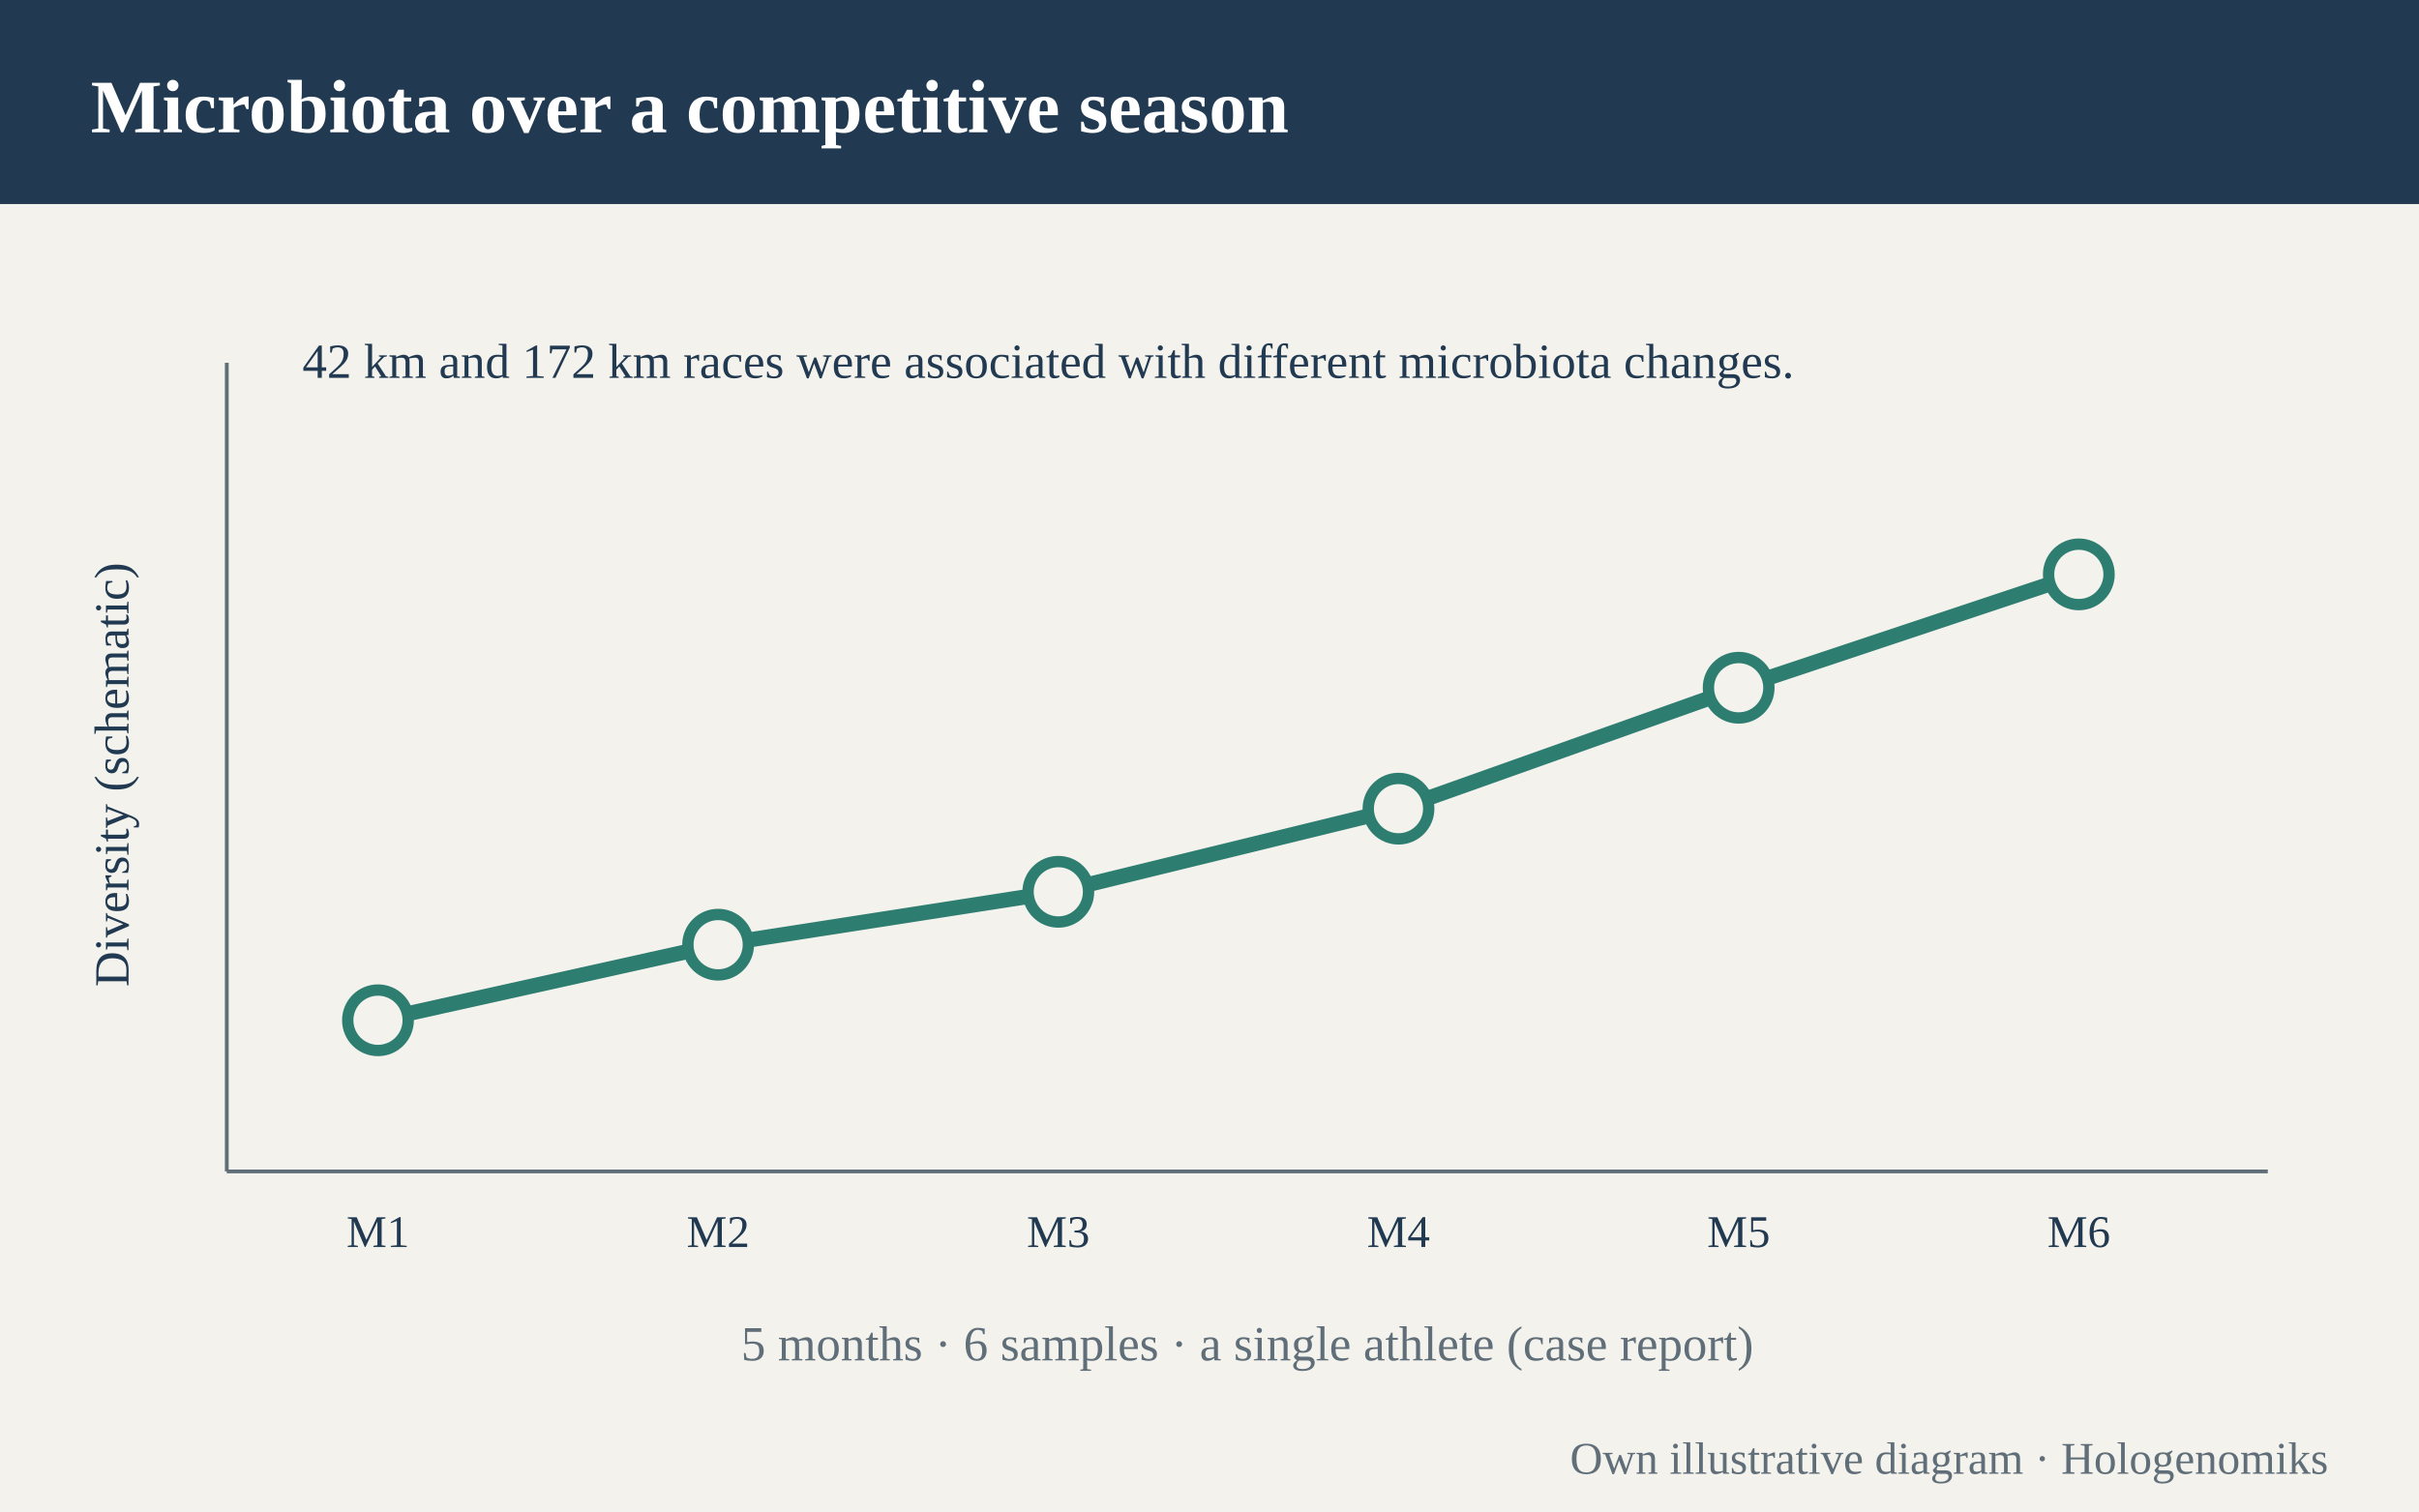
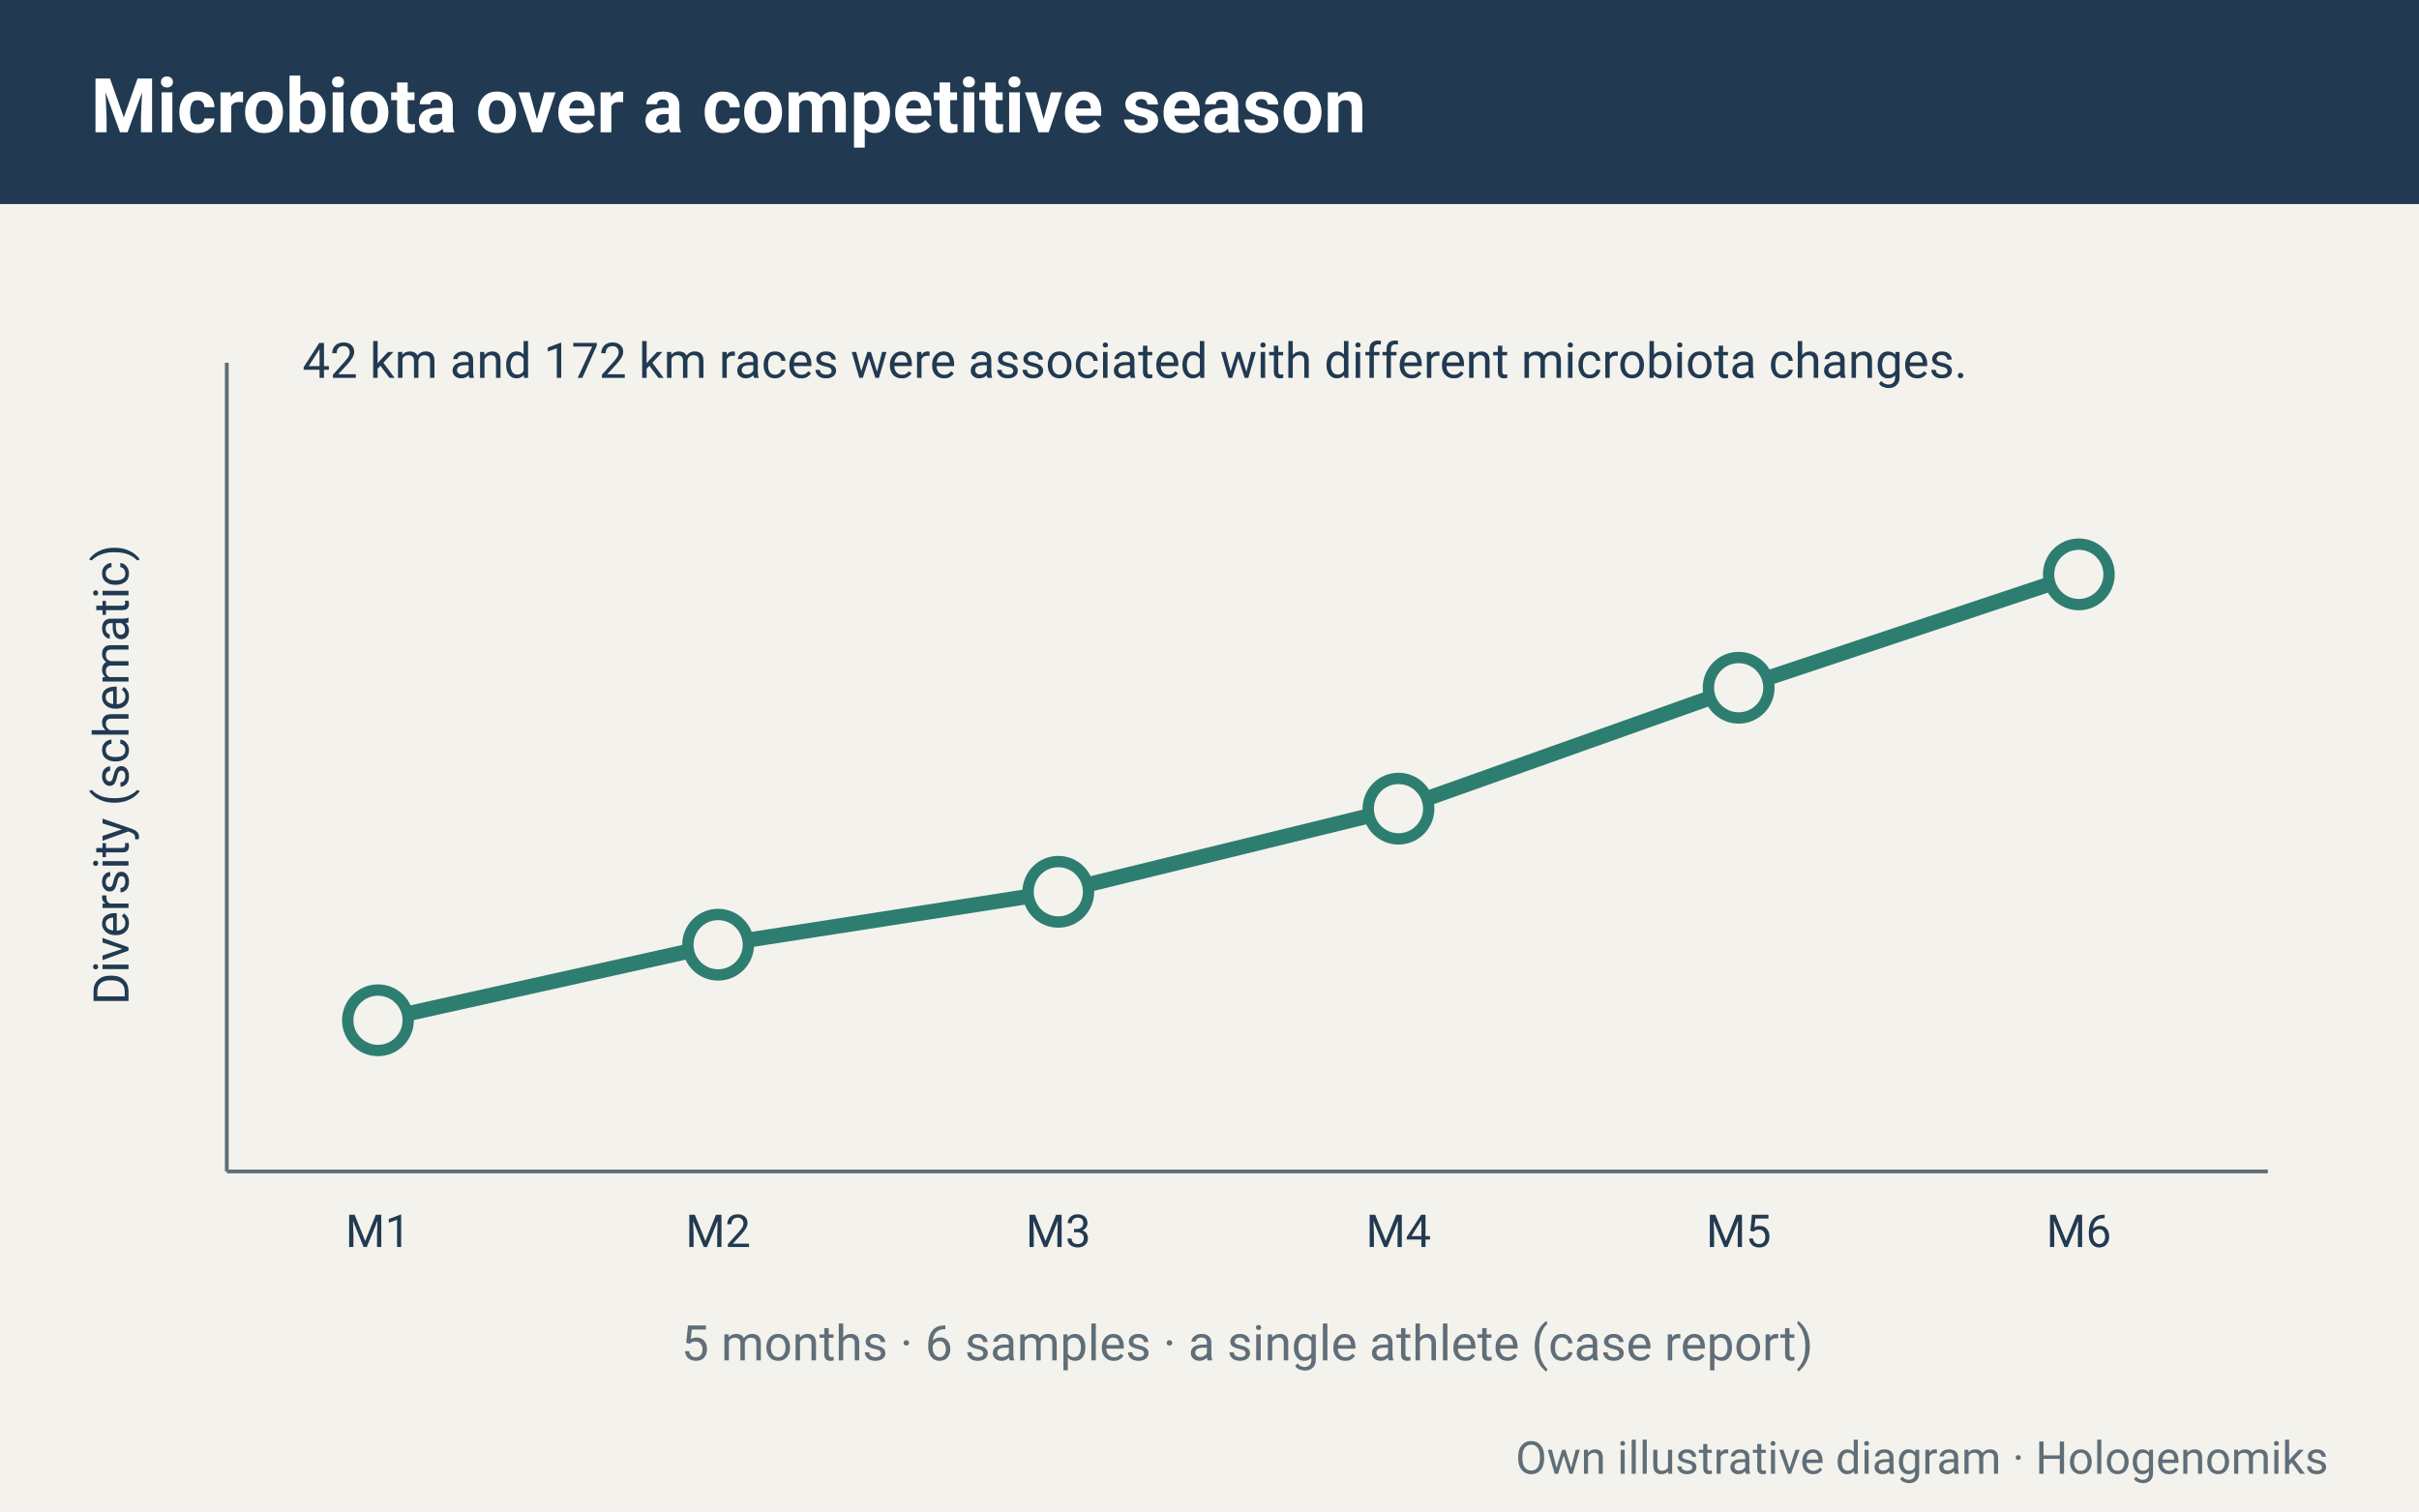
- <svg xmlns="http://www.w3.org/2000/svg" viewBox="0 0 640 400" font-family="Source Sans 3, Segoe UI, Arial, sans-serif" role="img" aria-labelledby="t">
+ <svg xmlns="http://www.w3.org/2000/svg" viewBox="0 0 640 400" font-family="'Source Sans 3', 'Segoe UI', Roboto, Helvetica, Arial, sans-serif" role="img" aria-labelledby="t">
  <rect width="640" height="400" fill="#F4F2EC" />
  <rect width="640" height="54" fill="#213A52" />
  <text x="24" y="35" fill="#fff" font-size="20" font-weight="700">Microbiota over a competitive season</text>
  <defs>
    <marker id="f" viewBox="0 0 10 10" refX="9" refY="5" markerWidth="7" markerHeight="7" orient="auto">
      <path d="M0 0L10 5L0 10z" fill="#213A52" />
    </marker>
  </defs>
  <line x1="60" y1="310" x2="600" y2="310" stroke="#5F6E78" />
  <line x1="60" y1="96" x2="60" y2="310" stroke="#5F6E78" />
  <text x="34" y="205" transform="rotate(-90 34 205)" text-anchor="middle" font-size="13" fill="#213A52">Diversity (schematic)</text>
  <polyline points="100,270 190,250 280,236 370,214 460,182 550,152" fill="none" stroke="#2E7D71" stroke-width="4" />
  <circle cx="100" cy="270" r="8" fill="#F4F2EC" stroke="#2E7D71" stroke-width="3" />
  <text x="100" y="330" font-size="12" font-weight="400" fill="#213A52" text-anchor="middle">M1</text>
  <circle cx="190" cy="250" r="8" fill="#F4F2EC" stroke="#2E7D71" stroke-width="3" />
  <text x="190" y="330" font-size="12" font-weight="400" fill="#213A52" text-anchor="middle">M2</text>
  <circle cx="280" cy="236" r="8" fill="#F4F2EC" stroke="#2E7D71" stroke-width="3" />
  <text x="280" y="330" font-size="12" font-weight="400" fill="#213A52" text-anchor="middle">M3</text>
  <circle cx="370" cy="214" r="8" fill="#F4F2EC" stroke="#2E7D71" stroke-width="3" />
  <text x="370" y="330" font-size="12" font-weight="400" fill="#213A52" text-anchor="middle">M4</text>
  <circle cx="460" cy="182" r="8" fill="#F4F2EC" stroke="#2E7D71" stroke-width="3" />
  <text x="460" y="330" font-size="12" font-weight="400" fill="#213A52" text-anchor="middle">M5</text>
  <circle cx="550" cy="152" r="8" fill="#F4F2EC" stroke="#2E7D71" stroke-width="3" />
  <text x="550" y="330" font-size="12" font-weight="400" fill="#213A52" text-anchor="middle">M6</text>
  <text x="80" y="100" font-size="13" font-weight="400" fill="#213A52" text-anchor="start">42 km and 172 km races were associated with different microbiota changes.</text>
  <text x="330" y="360" font-size="13" font-weight="400" fill="#5F6E78" text-anchor="middle">5 months · 6 samples · a single athlete (case report)</text>
  <text x="616" y="390" text-anchor="end" fill="#5F6E78" font-size="12">Own illustrative diagram · Hologenomiks</text>
</svg>
